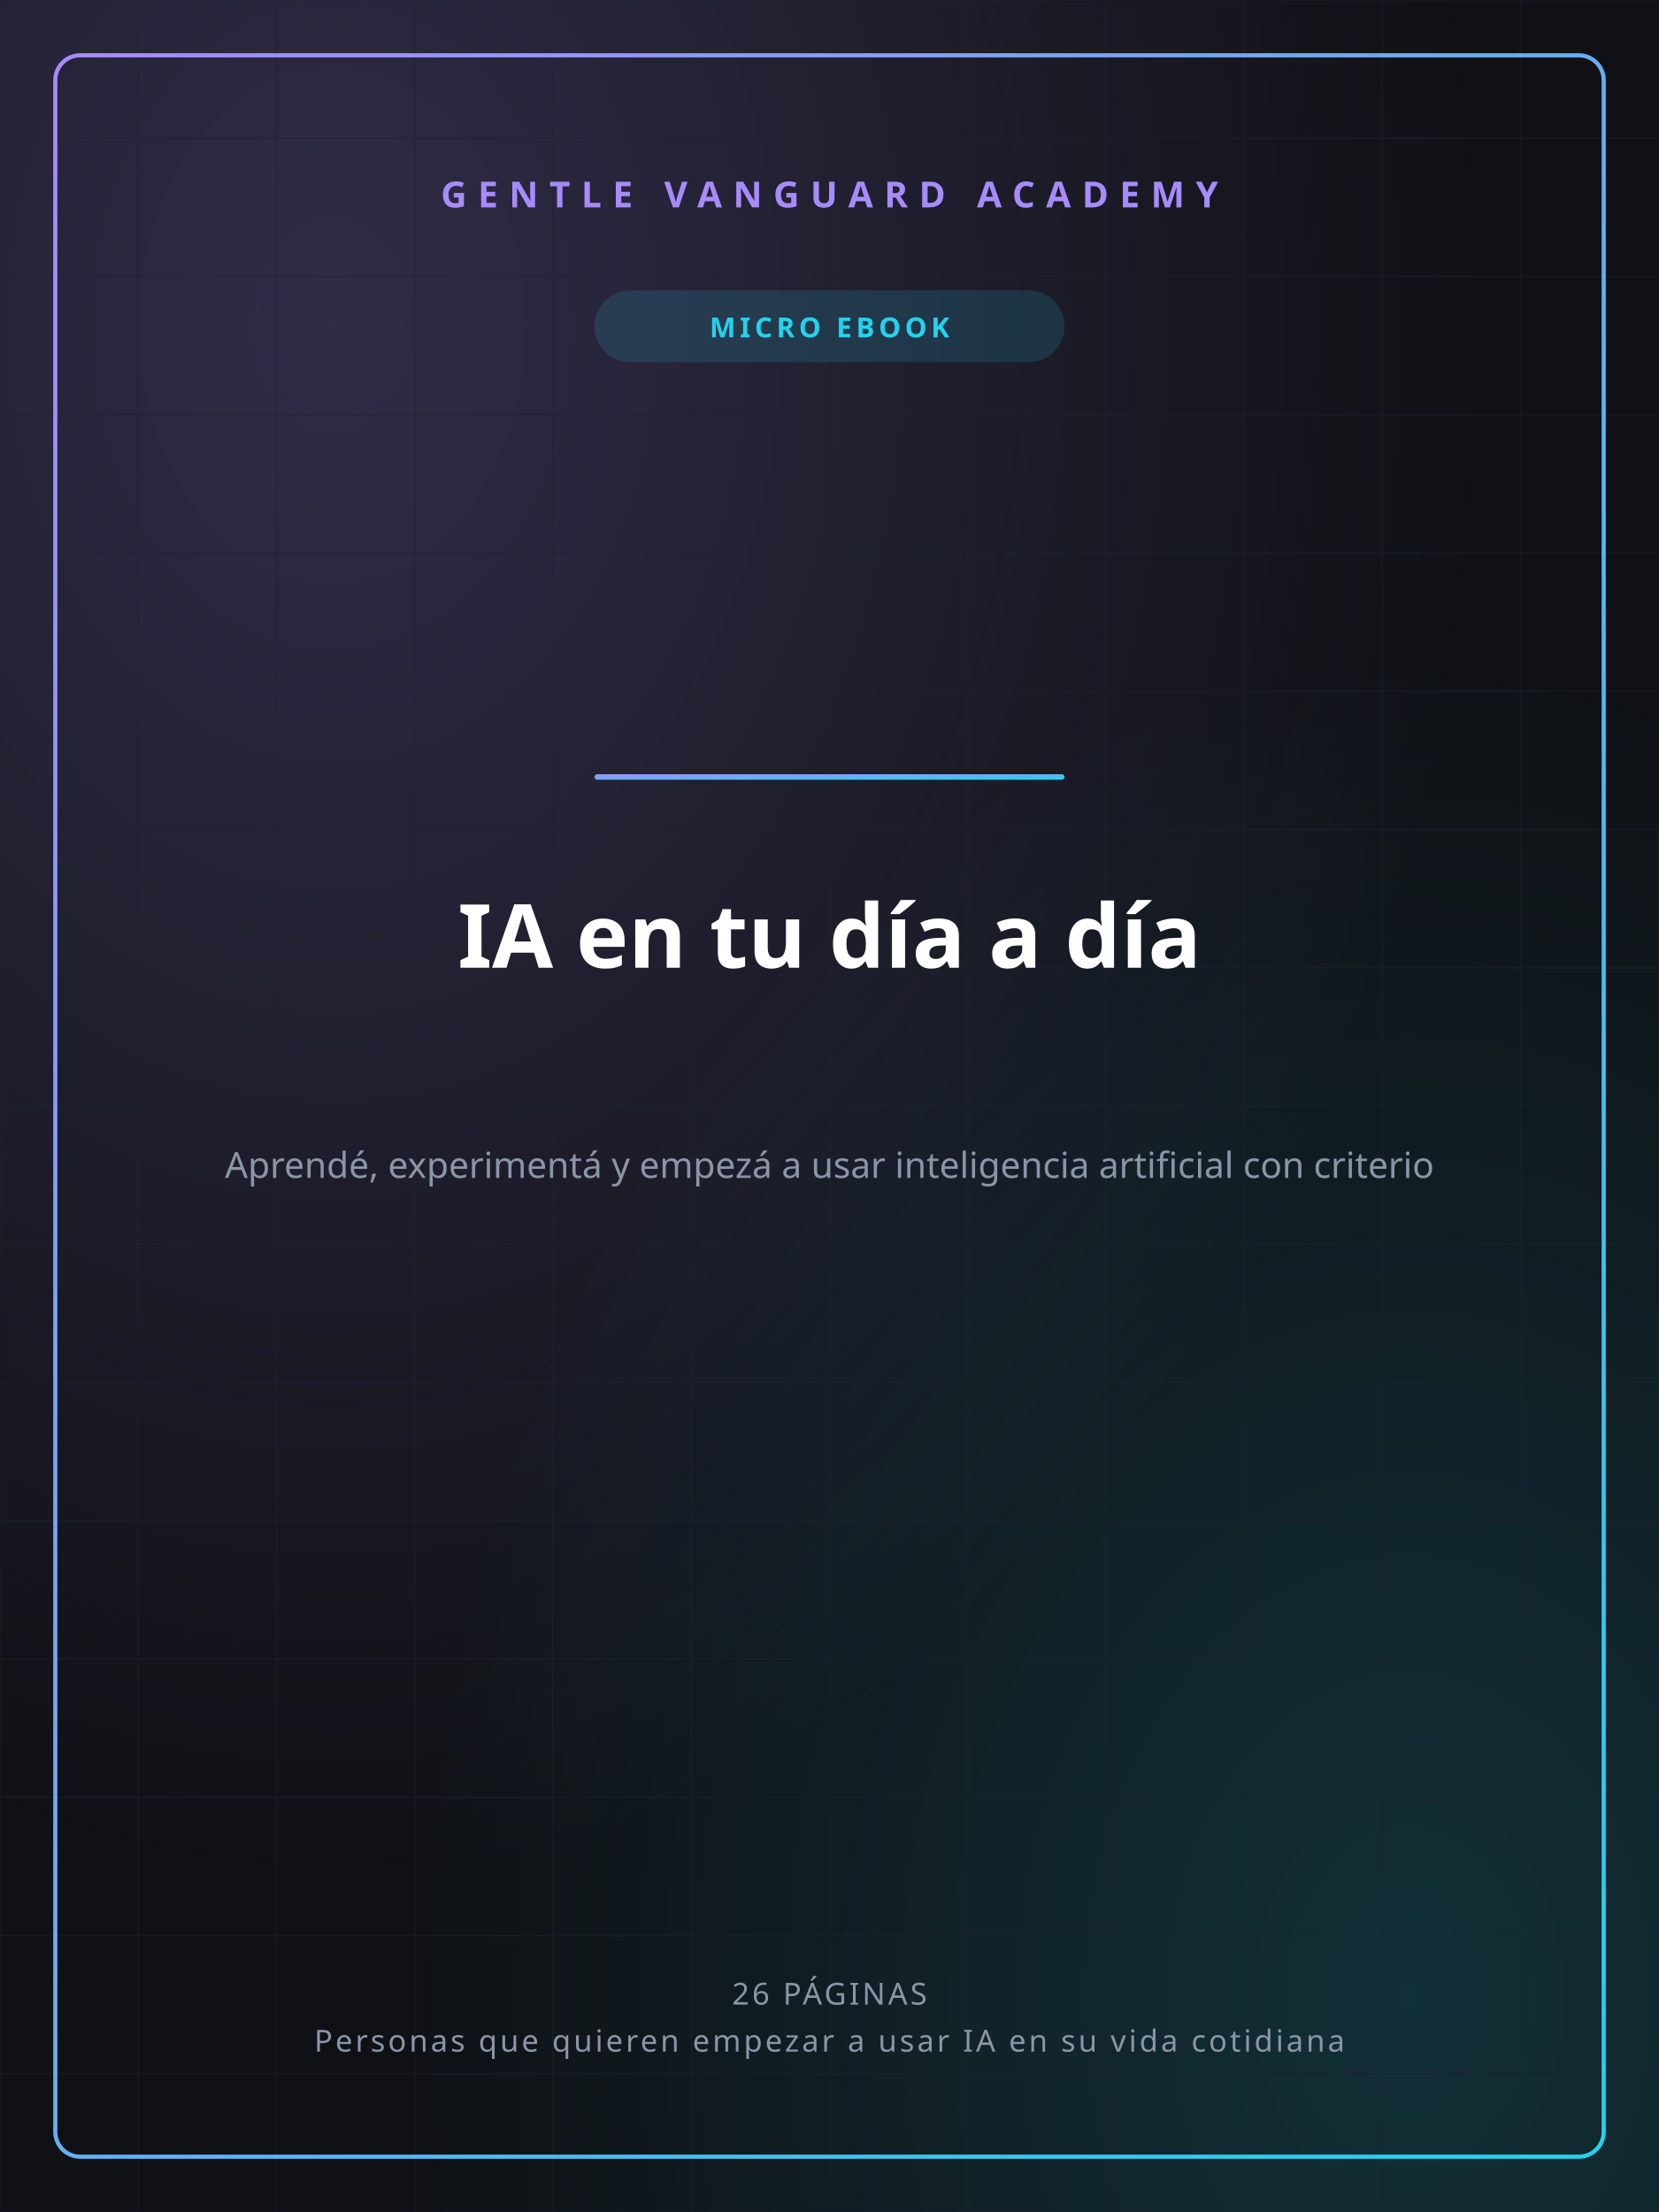
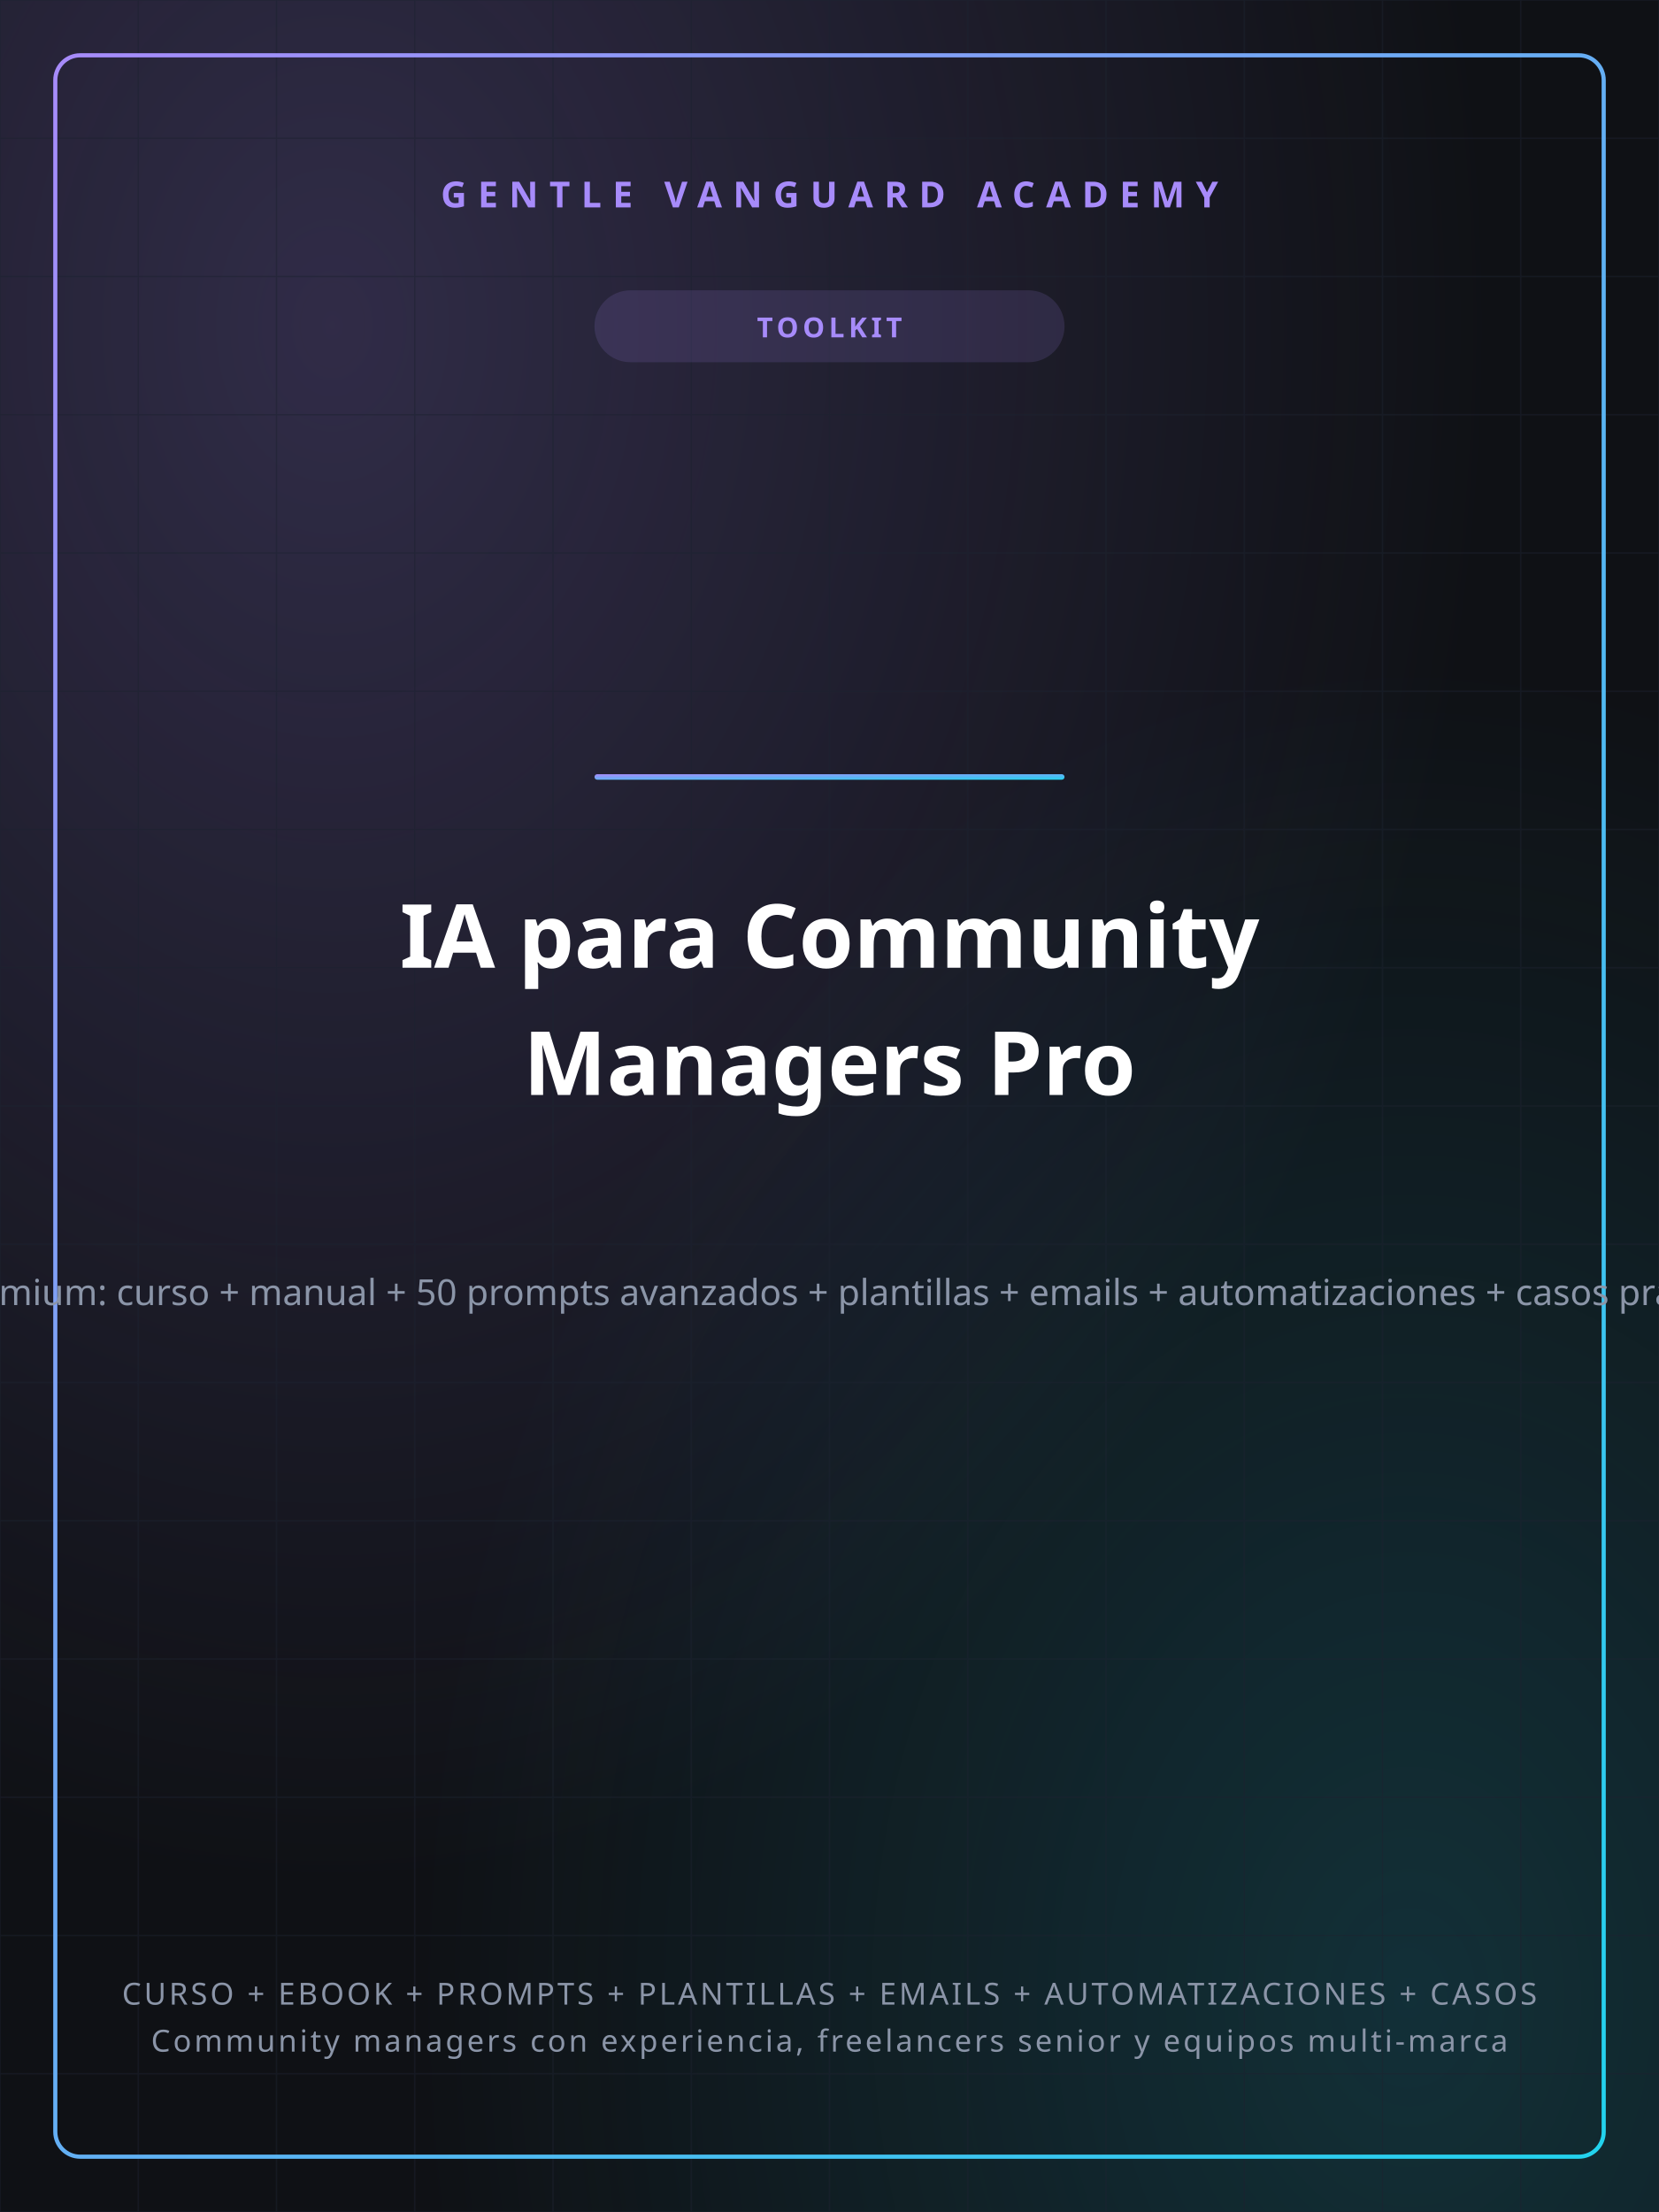
<svg xmlns="http://www.w3.org/2000/svg" width="1200" height="1600" viewBox="0 0 1200 1600">
  <defs>
    <linearGradient id="gvGrad" x1="0" y1="0" x2="1" y2="1">
      <stop offset="0%" stop-color="#A78BFA" />
      <stop offset="100%" stop-color="#22D3EE" />
    </linearGradient>
    <radialGradient id="glowA" cx="0.2" cy="0.15" r="0.7">
      <stop offset="0%" stop-color="#A78BFA" stop-opacity="0.22" />
      <stop offset="100%" stop-color="#A78BFA" stop-opacity="0" />
    </radialGradient>
    <radialGradient id="glowB" cx="0.85" cy="0.9" r="0.6">
      <stop offset="0%" stop-color="#22D3EE" stop-opacity="0.16" />
      <stop offset="100%" stop-color="#22D3EE" stop-opacity="0" />
    </radialGradient>
  </defs>
  <rect width="1200" height="1600" fill="#0F1115" />
  <rect width="1200" height="1600" fill="url(#glowA)" />
  <rect width="1200" height="1600" fill="url(#glowB)" />
  <g stroke="#1c2230" stroke-width="1" opacity="0.5">
    <line x1="0" y1="0" x2="0" y2="1600" />
    <line x1="100" y1="0" x2="100" y2="1600" />
    <line x1="200" y1="0" x2="200" y2="1600" />
    <line x1="300" y1="0" x2="300" y2="1600" />
    <line x1="400" y1="0" x2="400" y2="1600" />
    <line x1="500" y1="0" x2="500" y2="1600" />
    <line x1="600" y1="0" x2="600" y2="1600" />
    <line x1="700" y1="0" x2="700" y2="1600" />
    <line x1="800" y1="0" x2="800" y2="1600" />
    <line x1="900" y1="0" x2="900" y2="1600" />
    <line x1="1000" y1="0" x2="1000" y2="1600" />
    <line x1="1100" y1="0" x2="1100" y2="1600" />
    <line x1="1200" y1="0" x2="1200" y2="1600" />
    <line x1="0" y1="0" x2="1200" y2="0" />
    <line x1="0" y1="100" x2="1200" y2="100" />
    <line x1="0" y1="200" x2="1200" y2="200" />
    <line x1="0" y1="300" x2="1200" y2="300" />
    <line x1="0" y1="400" x2="1200" y2="400" />
    <line x1="0" y1="500" x2="1200" y2="500" />
    <line x1="0" y1="600" x2="1200" y2="600" />
    <line x1="0" y1="700" x2="1200" y2="700" />
    <line x1="0" y1="800" x2="1200" y2="800" />
    <line x1="0" y1="900" x2="1200" y2="900" />
    <line x1="0" y1="1000" x2="1200" y2="1000" />
    <line x1="0" y1="1100" x2="1200" y2="1100" />
    <line x1="0" y1="1200" x2="1200" y2="1200" />
    <line x1="0" y1="1300" x2="1200" y2="1300" />
    <line x1="0" y1="1400" x2="1200" y2="1400" />
    <line x1="0" y1="1500" x2="1200" y2="1500" />
    <line x1="0" y1="1600" x2="1200" y2="1600" />
  </g>
  <rect x="40" y="40" width="1120" height="1520" fill="none" stroke="url(#gvGrad)" stroke-width="3" rx="18" />
  <text x="600" y="150" text-anchor="middle" font-family="'Space Grotesk','Segoe UI',sans-serif" font-size="26" font-weight="700" fill="#A78BFA" letter-spacing="8">GENTLE VANGUARD ACADEMY</text>
-   <rect x="430" y="210" width="340" height="52" rx="26" fill="#22D3EE" opacity="0.14" />
-   <text x="600" y="244" text-anchor="middle" font-family="'Space Grotesk','Segoe UI',sans-serif" font-size="20" font-weight="700" fill="#22D3EE" letter-spacing="3">MICRO EBOOK</text>
+   <rect x="430" y="210" width="340" height="52" rx="26" fill="#A78BFA" opacity="0.14" />
+   <text x="600" y="244" text-anchor="middle" font-family="'Space Grotesk','Segoe UI',sans-serif" font-size="20" font-weight="700" fill="#A78BFA" letter-spacing="3">TOOLKIT</text>
  <rect x="430" y="560" width="340" height="4" rx="2" fill="url(#gvGrad)" />
-   <text x="600" y="700" text-anchor="middle" font-family="'Space Grotesk','Segoe UI',sans-serif" font-size="64" font-weight="800" fill="#ffffff">IA en tu día a día</text>
-   <text x="600" y="852" text-anchor="middle" font-family="'Space Grotesk','Segoe UI',sans-serif" font-size="26" font-weight="400" fill="#8b95a8">Aprendé, experimentá y empezá a usar inteligencia artificial con criterio</text>
-   <text x="600" y="1450" text-anchor="middle" font-family="'Space Grotesk','Segoe UI',sans-serif" font-size="22" font-weight="500" fill="#8b95a8" letter-spacing="2">26 PÁGINAS</text>
-   <text x="600" y="1484" text-anchor="middle" font-family="'Space Grotesk','Segoe UI',sans-serif" font-size="22" font-weight="500" fill="#8b95a8" letter-spacing="2">Personas que quieren empezar a usar IA en su vida cotidiana</text>
+   <text x="600" y="700" text-anchor="middle" font-family="'Space Grotesk','Segoe UI',sans-serif" font-size="64" font-weight="800" fill="#ffffff">IA para Community</text>
+   <text x="600" y="792" text-anchor="middle" font-family="'Space Grotesk','Segoe UI',sans-serif" font-size="64" font-weight="800" fill="#ffffff">Managers Pro</text>
+   <text x="600" y="944" text-anchor="middle" font-family="'Space Grotesk','Segoe UI',sans-serif" font-size="26" font-weight="400" fill="#8b95a8">Kit premium: curso + manual + 50 prompts avanzados + plantillas + emails + automatizaciones + casos prácticos</text>
+   <text x="600" y="1450" text-anchor="middle" font-family="'Space Grotesk','Segoe UI',sans-serif" font-size="22" font-weight="500" fill="#8b95a8" letter-spacing="2">CURSO + EBOOK + PROMPTS + PLANTILLAS + EMAILS + AUTOMATIZACIONES + CASOS</text>
+   <text x="600" y="1484" text-anchor="middle" font-family="'Space Grotesk','Segoe UI',sans-serif" font-size="22" font-weight="500" fill="#8b95a8" letter-spacing="2">Community managers con experiencia, freelancers senior y equipos multi-marca</text>
</svg>
